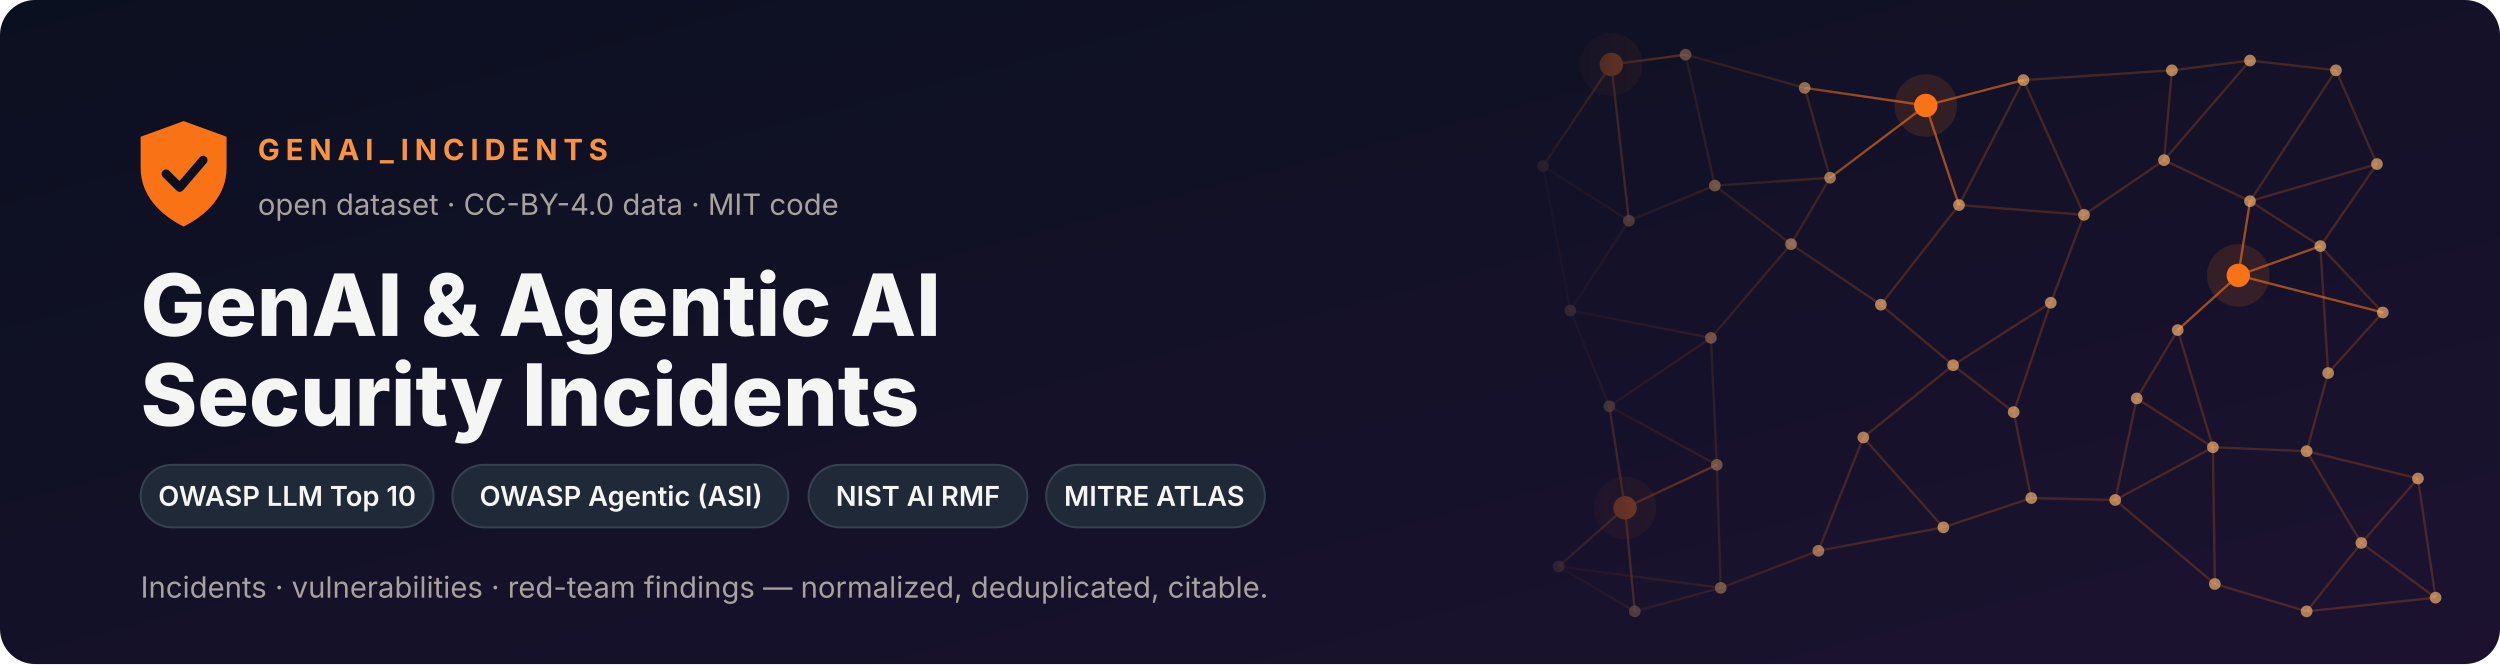
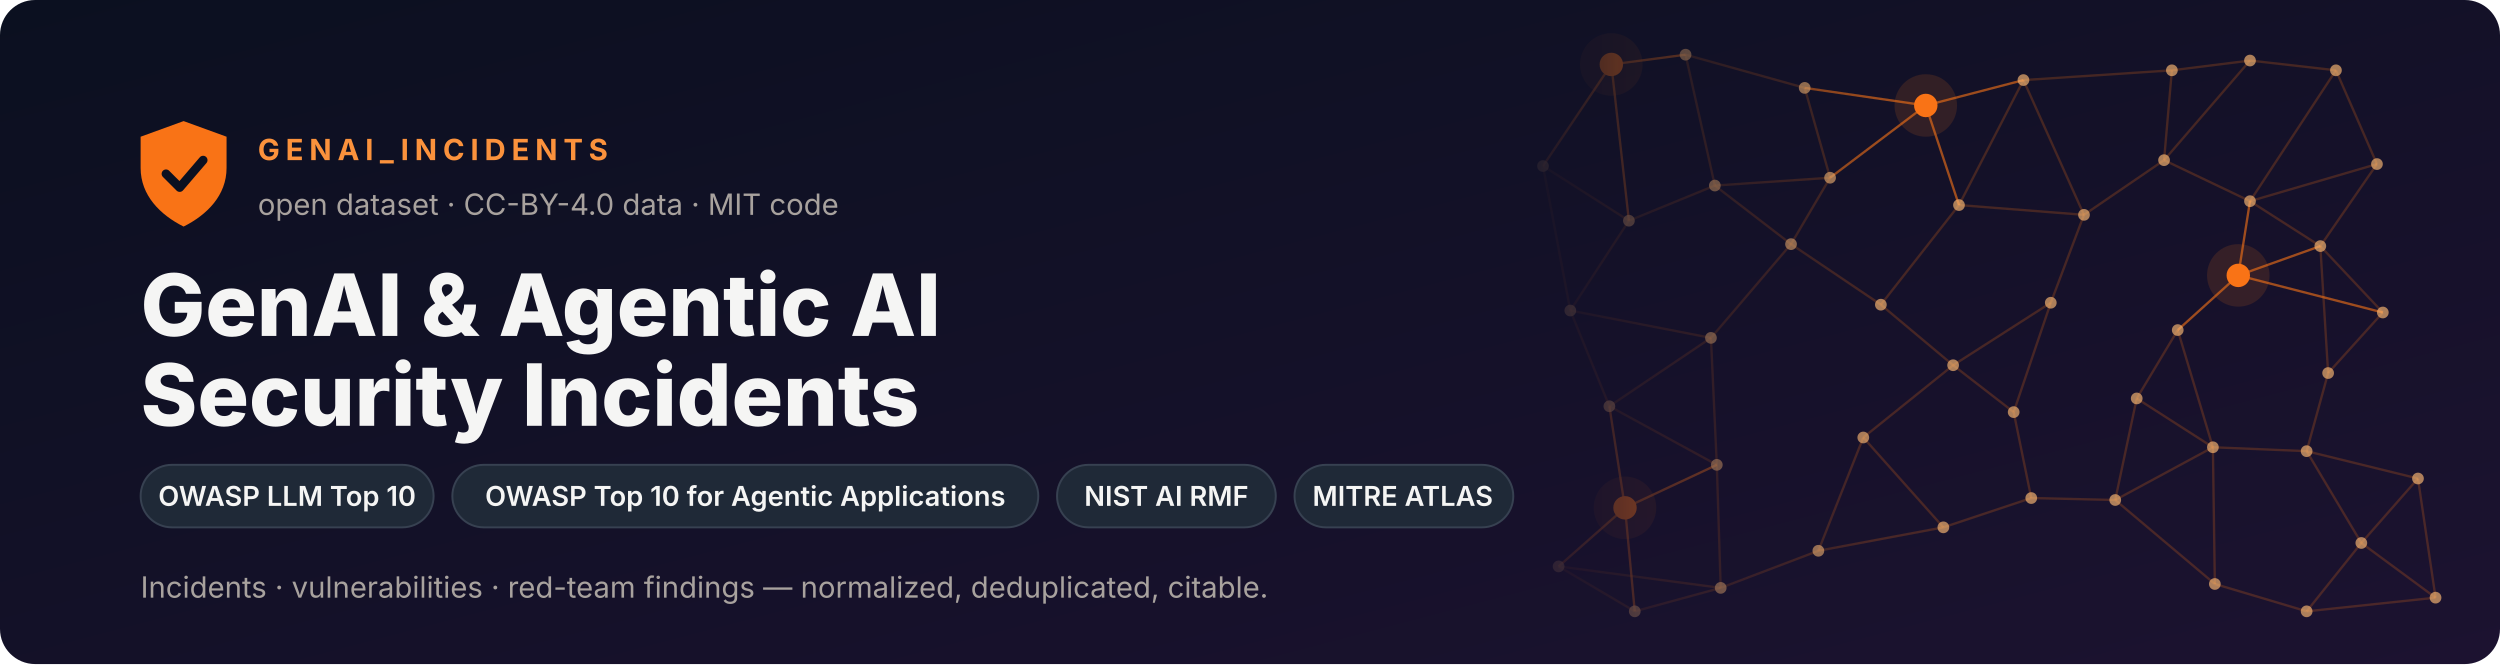
<svg xmlns="http://www.w3.org/2000/svg" viewBox="0 0 1280 340" width="1280" height="340" role="img" aria-label="GenAI and Agentic AI Security Incidents: one queryable index of AI security incidents, vulnerabilities, and red-team findings" font-family="Inter,Segoe UI,system-ui,-apple-system,Roboto,Helvetica,Arial,sans-serif">
  <defs>
    <linearGradient id="bg" x1="0" y1="0" x2="1" y2="1">
      <stop offset="0" stop-color="#0b1020" />
      <stop offset="1" stop-color="#1c1230" />
    </linearGradient>
    <linearGradient id="mg" x1="0" x2="1">
      <stop offset="0.6" stop-color="#000" />
      <stop offset="0.75" stop-color="#fff" />
    </linearGradient>
    <mask id="m">
      <rect width="1280" height="340" fill="url(#mg)" />
    </mask>
  </defs>
  <rect width="1280" height="340" rx="18" fill="url(#bg)" />
  <g mask="url(#m)">
    <line x1="1000" y1="187" x2="1031" y2="211" stroke="#f97316" stroke-opacity="0.22" stroke-width="1.2" />
    <line x1="1000" y1="187" x2="1050" y2="155" stroke="#f97316" stroke-opacity="0.22" stroke-width="1.2" />
    <line x1="1000" y1="187" x2="963" y2="156" stroke="#f97316" stroke-opacity="0.22" stroke-width="1.2" />
    <line x1="1000" y1="187" x2="954" y2="224" stroke="#f97316" stroke-opacity="0.22" stroke-width="1.2" />
    <line x1="1220" y1="160" x2="1146" y2="141" stroke="#f97316" stroke-opacity="0.6" stroke-width="1.2" />
    <line x1="1220" y1="160" x2="1192" y2="191" stroke="#f97316" stroke-opacity="0.22" stroke-width="1.2" />
    <line x1="1220" y1="160" x2="1188" y2="126" stroke="#f97316" stroke-opacity="0.22" stroke-width="1.2" />
    <line x1="876" y1="173" x2="804" y2="159" stroke="#f97316" stroke-opacity="0.22" stroke-width="1.2" />
    <line x1="876" y1="173" x2="824" y2="208" stroke="#f97316" stroke-opacity="0.22" stroke-width="1.2" />
    <line x1="876" y1="173" x2="879" y2="238" stroke="#f97316" stroke-opacity="0.22" stroke-width="1.2" />
    <line x1="876" y1="173" x2="917" y2="125" stroke="#f97316" stroke-opacity="0.22" stroke-width="1.2" />
    <line x1="1083" y1="256" x2="1094" y2="204" stroke="#f97316" stroke-opacity="0.22" stroke-width="1.2" />
    <line x1="1083" y1="256" x2="1134" y2="299" stroke="#f97316" stroke-opacity="0.22" stroke-width="1.2" />
    <line x1="1083" y1="256" x2="1133" y2="229" stroke="#f97316" stroke-opacity="0.22" stroke-width="1.2" />
    <line x1="1083" y1="256" x2="1040" y2="255" stroke="#f97316" stroke-opacity="0.22" stroke-width="1.2" />
    <line x1="834" y1="113" x2="878" y2="95" stroke="#f97316" stroke-opacity="0.22" stroke-width="1.2" />
    <line x1="834" y1="113" x2="804" y2="159" stroke="#f97316" stroke-opacity="0.22" stroke-width="1.2" />
    <line x1="834" y1="113" x2="790" y2="85" stroke="#f97316" stroke-opacity="0.22" stroke-width="1.2" />
    <line x1="834" y1="113" x2="825" y2="33" stroke="#f97316" stroke-opacity="0.6" stroke-width="1.2" />
    <line x1="832" y1="260" x2="824" y2="208" stroke="#f97316" stroke-opacity="0.6" stroke-width="1.2" />
    <line x1="832" y1="260" x2="879" y2="238" stroke="#f97316" stroke-opacity="0.6" stroke-width="1.2" />
    <line x1="832" y1="260" x2="837" y2="313" stroke="#f97316" stroke-opacity="0.6" stroke-width="1.2" />
    <line x1="832" y1="260" x2="798" y2="290" stroke="#f97316" stroke-opacity="0.6" stroke-width="1.2" />
    <line x1="1112" y1="36" x2="1036" y2="41" stroke="#f97316" stroke-opacity="0.22" stroke-width="1.2" />
    <line x1="1112" y1="36" x2="1108" y2="82" stroke="#f97316" stroke-opacity="0.22" stroke-width="1.2" />
    <line x1="1112" y1="36" x2="1152" y2="31" stroke="#f97316" stroke-opacity="0.22" stroke-width="1.2" />
    <line x1="1247" y1="306" x2="1238" y2="245" stroke="#f97316" stroke-opacity="0.22" stroke-width="1.2" />
    <line x1="1247" y1="306" x2="1209" y2="278" stroke="#f97316" stroke-opacity="0.22" stroke-width="1.2" />
    <line x1="1247" y1="306" x2="1181" y2="313" stroke="#f97316" stroke-opacity="0.22" stroke-width="1.2" />
    <line x1="1094" y1="204" x2="1133" y2="229" stroke="#f97316" stroke-opacity="0.22" stroke-width="1.2" />
    <line x1="1094" y1="204" x2="1115" y2="169" stroke="#f97316" stroke-opacity="0.22" stroke-width="1.2" />
    <line x1="863" y1="28" x2="878" y2="95" stroke="#f97316" stroke-opacity="0.22" stroke-width="1.2" />
    <line x1="863" y1="28" x2="924" y2="45" stroke="#f97316" stroke-opacity="0.22" stroke-width="1.2" />
    <line x1="863" y1="28" x2="825" y2="33" stroke="#f97316" stroke-opacity="0.6" stroke-width="1.2" />
    <line x1="1036" y1="41" x2="1003" y2="105" stroke="#f97316" stroke-opacity="0.22" stroke-width="1.2" />
    <line x1="1036" y1="41" x2="986" y2="54" stroke="#f97316" stroke-opacity="0.6" stroke-width="1.2" />
    <line x1="1036" y1="41" x2="1067" y2="110" stroke="#f97316" stroke-opacity="0.22" stroke-width="1.2" />
    <line x1="878" y1="95" x2="937" y2="91" stroke="#f97316" stroke-opacity="0.22" stroke-width="1.2" />
    <line x1="878" y1="95" x2="917" y2="125" stroke="#f97316" stroke-opacity="0.22" stroke-width="1.2" />
    <line x1="804" y1="159" x2="790" y2="85" stroke="#f97316" stroke-opacity="0.22" stroke-width="1.2" />
    <line x1="804" y1="159" x2="824" y2="208" stroke="#f97316" stroke-opacity="0.22" stroke-width="1.2" />
    <line x1="995" y1="270" x2="931" y2="282" stroke="#f97316" stroke-opacity="0.22" stroke-width="1.2" />
    <line x1="995" y1="270" x2="954" y2="224" stroke="#f97316" stroke-opacity="0.22" stroke-width="1.2" />
    <line x1="995" y1="270" x2="1040" y2="255" stroke="#f97316" stroke-opacity="0.22" stroke-width="1.2" />
    <line x1="1031" y1="211" x2="1050" y2="155" stroke="#f97316" stroke-opacity="0.22" stroke-width="1.2" />
    <line x1="1031" y1="211" x2="1040" y2="255" stroke="#f97316" stroke-opacity="0.22" stroke-width="1.2" />
    <line x1="1003" y1="105" x2="963" y2="156" stroke="#f97316" stroke-opacity="0.22" stroke-width="1.2" />
    <line x1="1003" y1="105" x2="986" y2="54" stroke="#f97316" stroke-opacity="0.6" stroke-width="1.2" />
    <line x1="1003" y1="105" x2="1067" y2="110" stroke="#f97316" stroke-opacity="0.22" stroke-width="1.2" />
    <line x1="1181" y1="231" x2="1238" y2="245" stroke="#f97316" stroke-opacity="0.22" stroke-width="1.2" />
    <line x1="1181" y1="231" x2="1133" y2="229" stroke="#f97316" stroke-opacity="0.22" stroke-width="1.2" />
    <line x1="1181" y1="231" x2="1209" y2="278" stroke="#f97316" stroke-opacity="0.22" stroke-width="1.2" />
    <line x1="1181" y1="231" x2="1192" y2="191" stroke="#f97316" stroke-opacity="0.22" stroke-width="1.2" />
    <line x1="937" y1="91" x2="924" y2="45" stroke="#f97316" stroke-opacity="0.22" stroke-width="1.2" />
    <line x1="937" y1="91" x2="986" y2="54" stroke="#f97316" stroke-opacity="0.6" stroke-width="1.2" />
    <line x1="937" y1="91" x2="917" y2="125" stroke="#f97316" stroke-opacity="0.22" stroke-width="1.2" />
    <line x1="924" y1="45" x2="986" y2="54" stroke="#f97316" stroke-opacity="0.6" stroke-width="1.2" />
    <line x1="1146" y1="141" x2="1152" y2="103" stroke="#f97316" stroke-opacity="0.6" stroke-width="1.2" />
    <line x1="1146" y1="141" x2="1115" y2="169" stroke="#f97316" stroke-opacity="0.6" stroke-width="1.2" />
    <line x1="1146" y1="141" x2="1188" y2="126" stroke="#f97316" stroke-opacity="0.6" stroke-width="1.2" />
    <line x1="790" y1="85" x2="825" y2="33" stroke="#f97316" stroke-opacity="0.6" stroke-width="1.2" />
    <line x1="824" y1="208" x2="879" y2="238" stroke="#f97316" stroke-opacity="0.22" stroke-width="1.2" />
    <line x1="1152" y1="103" x2="1217" y2="84" stroke="#f97316" stroke-opacity="0.22" stroke-width="1.2" />
    <line x1="1152" y1="103" x2="1196" y2="36" stroke="#f97316" stroke-opacity="0.22" stroke-width="1.2" />
    <line x1="1152" y1="103" x2="1108" y2="82" stroke="#f97316" stroke-opacity="0.22" stroke-width="1.2" />
    <line x1="1152" y1="103" x2="1188" y2="126" stroke="#f97316" stroke-opacity="0.22" stroke-width="1.2" />
    <line x1="1238" y1="245" x2="1209" y2="278" stroke="#f97316" stroke-opacity="0.22" stroke-width="1.2" />
    <line x1="1050" y1="155" x2="1067" y2="110" stroke="#f97316" stroke-opacity="0.22" stroke-width="1.2" />
    <line x1="879" y1="238" x2="881" y2="301" stroke="#f97316" stroke-opacity="0.22" stroke-width="1.2" />
    <line x1="931" y1="282" x2="881" y2="301" stroke="#f97316" stroke-opacity="0.22" stroke-width="1.2" />
    <line x1="931" y1="282" x2="954" y2="224" stroke="#f97316" stroke-opacity="0.22" stroke-width="1.2" />
    <line x1="837" y1="313" x2="881" y2="301" stroke="#f97316" stroke-opacity="0.22" stroke-width="1.2" />
    <line x1="837" y1="313" x2="798" y2="290" stroke="#f97316" stroke-opacity="0.22" stroke-width="1.2" />
    <line x1="963" y1="156" x2="917" y2="125" stroke="#f97316" stroke-opacity="0.22" stroke-width="1.2" />
    <line x1="1134" y1="299" x2="1133" y2="229" stroke="#f97316" stroke-opacity="0.22" stroke-width="1.2" />
    <line x1="1134" y1="299" x2="1181" y2="313" stroke="#f97316" stroke-opacity="0.22" stroke-width="1.2" />
    <line x1="881" y1="301" x2="798" y2="290" stroke="#f97316" stroke-opacity="0.22" stroke-width="1.2" />
    <line x1="1067" y1="110" x2="1108" y2="82" stroke="#f97316" stroke-opacity="0.22" stroke-width="1.2" />
    <line x1="1217" y1="84" x2="1196" y2="36" stroke="#f97316" stroke-opacity="0.22" stroke-width="1.2" />
    <line x1="1217" y1="84" x2="1188" y2="126" stroke="#f97316" stroke-opacity="0.22" stroke-width="1.2" />
    <line x1="1133" y1="229" x2="1115" y2="169" stroke="#f97316" stroke-opacity="0.22" stroke-width="1.2" />
    <line x1="1209" y1="278" x2="1181" y2="313" stroke="#f97316" stroke-opacity="0.22" stroke-width="1.2" />
    <line x1="1192" y1="191" x2="1188" y2="126" stroke="#f97316" stroke-opacity="0.22" stroke-width="1.2" />
    <line x1="1196" y1="36" x2="1152" y2="31" stroke="#f97316" stroke-opacity="0.22" stroke-width="1.2" />
    <line x1="1108" y1="82" x2="1152" y2="31" stroke="#f97316" stroke-opacity="0.22" stroke-width="1.2" />
    <circle cx="1000" cy="187" r="3" fill="#fdba74" fill-opacity="0.65" />
    <circle cx="1220" cy="160" r="3" fill="#fdba74" fill-opacity="0.65" />
    <circle cx="876" cy="173" r="3" fill="#fdba74" fill-opacity="0.65" />
    <circle cx="1083" cy="256" r="3" fill="#fdba74" fill-opacity="0.65" />
    <circle cx="834" cy="113" r="3" fill="#fdba74" fill-opacity="0.65" />
    <circle cx="832" cy="260" r="16" fill="#f97316" fill-opacity="0.14" />
    <circle cx="832" cy="260" r="6" fill="#f97316" />
    <circle cx="1112" cy="36" r="3" fill="#fdba74" fill-opacity="0.65" />
    <circle cx="1247" cy="306" r="3" fill="#fdba74" fill-opacity="0.65" />
    <circle cx="1094" cy="204" r="3" fill="#fdba74" fill-opacity="0.65" />
    <circle cx="863" cy="28" r="3" fill="#fdba74" fill-opacity="0.65" />
    <circle cx="1036" cy="41" r="3" fill="#fdba74" fill-opacity="0.65" />
    <circle cx="878" cy="95" r="3" fill="#fdba74" fill-opacity="0.65" />
    <circle cx="804" cy="159" r="3" fill="#fdba74" fill-opacity="0.65" />
    <circle cx="995" cy="270" r="3" fill="#fdba74" fill-opacity="0.65" />
    <circle cx="1031" cy="211" r="3" fill="#fdba74" fill-opacity="0.65" />
    <circle cx="1003" cy="105" r="3" fill="#fdba74" fill-opacity="0.65" />
    <circle cx="1181" cy="231" r="3" fill="#fdba74" fill-opacity="0.65" />
    <circle cx="937" cy="91" r="3" fill="#fdba74" fill-opacity="0.65" />
    <circle cx="924" cy="45" r="3" fill="#fdba74" fill-opacity="0.65" />
    <circle cx="1146" cy="141" r="16" fill="#f97316" fill-opacity="0.14" />
    <circle cx="1146" cy="141" r="6" fill="#f97316" />
    <circle cx="790" cy="85" r="3" fill="#fdba74" fill-opacity="0.65" />
    <circle cx="824" cy="208" r="3" fill="#fdba74" fill-opacity="0.65" />
    <circle cx="1152" cy="103" r="3" fill="#fdba74" fill-opacity="0.65" />
    <circle cx="1238" cy="245" r="3" fill="#fdba74" fill-opacity="0.65" />
    <circle cx="1050" cy="155" r="3" fill="#fdba74" fill-opacity="0.65" />
    <circle cx="879" cy="238" r="3" fill="#fdba74" fill-opacity="0.65" />
    <circle cx="931" cy="282" r="3" fill="#fdba74" fill-opacity="0.65" />
    <circle cx="837" cy="313" r="3" fill="#fdba74" fill-opacity="0.65" />
    <circle cx="963" cy="156" r="3" fill="#fdba74" fill-opacity="0.65" />
    <circle cx="1134" cy="299" r="3" fill="#fdba74" fill-opacity="0.65" />
    <circle cx="881" cy="301" r="3" fill="#fdba74" fill-opacity="0.65" />
    <circle cx="986" cy="54" r="16" fill="#f97316" fill-opacity="0.14" />
    <circle cx="986" cy="54" r="6" fill="#f97316" />
    <circle cx="1067" cy="110" r="3" fill="#fdba74" fill-opacity="0.65" />
    <circle cx="1217" cy="84" r="3" fill="#fdba74" fill-opacity="0.65" />
    <circle cx="798" cy="290" r="3" fill="#fdba74" fill-opacity="0.65" />
    <circle cx="1133" cy="229" r="3" fill="#fdba74" fill-opacity="0.65" />
    <circle cx="954" cy="224" r="3" fill="#fdba74" fill-opacity="0.65" />
    <circle cx="1209" cy="278" r="3" fill="#fdba74" fill-opacity="0.65" />
    <circle cx="1192" cy="191" r="3" fill="#fdba74" fill-opacity="0.65" />
    <circle cx="1115" cy="169" r="3" fill="#fdba74" fill-opacity="0.65" />
    <circle cx="825" cy="33" r="16" fill="#f97316" fill-opacity="0.14" />
    <circle cx="825" cy="33" r="6" fill="#f97316" />
    <circle cx="1196" cy="36" r="3" fill="#fdba74" fill-opacity="0.65" />
    <circle cx="1108" cy="82" r="3" fill="#fdba74" fill-opacity="0.65" />
    <circle cx="917" cy="125" r="3" fill="#fdba74" fill-opacity="0.65" />
    <circle cx="1040" cy="255" r="3" fill="#fdba74" fill-opacity="0.65" />
    <circle cx="1188" cy="126" r="3" fill="#fdba74" fill-opacity="0.65" />
    <circle cx="1152" cy="31" r="3" fill="#fdba74" fill-opacity="0.65" />
    <circle cx="1181" cy="313" r="3" fill="#fdba74" fill-opacity="0.65" />
  </g>
  <g transform="translate(72,62)">
    <path d="M22 0 L44 8 V24 C44 38 34 48 22 54 C10 48 0 38 0 24 V8 Z" fill="#f97316" />
    <path d="M13 27 l7 7 l12 -14" fill="none" stroke="#0b1020" stroke-width="4.5" stroke-linecap="round" stroke-linejoin="round" />
  </g>
  <text x="132" y="82" font-size="15" font-weight="700" letter-spacing="3" fill="#fb923c">GENAI_INCIDENTS</text>
  <text x="132" y="110" font-size="15" fill="#a8a29e">open dataset · CC-BY-4.0 data · MIT code</text>
  <text x="72" y="172" font-size="44" font-weight="800" fill="#f5f5f4">GenAI &amp; Agentic AI</text>
  <text x="72" y="218" font-size="44" font-weight="800" fill="#f5f5f4">Security Incidents</text>
  <rect x="72" y="238" width="150" height="32" rx="16" fill="#1f2937" stroke="#374151" />
  <text x="147" y="259" text-anchor="middle" font-size="14" font-weight="600" fill="#f5f5f4">OWASP LLM Top 10</text>
-   <rect x="231.6" y="238" width="172" height="32" rx="16" fill="#1f2937" stroke="#374151" />
-   <text x="318" y="259" text-anchor="middle" font-size="14" font-weight="600" fill="#f5f5f4">OWASP Agentic (ASI)</text>
-   <rect x="414.0" y="238" width="112" height="32" rx="16" fill="#1f2937" stroke="#374151" />
-   <text x="470" y="259" text-anchor="middle" font-size="14" font-weight="600" fill="#f5f5f4">NIST AI RMF</text>
-   <rect x="535.6" y="238" width="112" height="32" rx="16" fill="#1f2937" stroke="#374151" />
-   <text x="591" y="259" text-anchor="middle" font-size="14" font-weight="600" fill="#f5f5f4">MITRE ATLAS</text>
+   <rect x="231.6" y="238" width="300" height="32" rx="16" fill="#1f2937" stroke="#374151" />
+   <text x="381.6" y="259" text-anchor="middle" font-size="14" font-weight="600" fill="#f5f5f4">OWASP Top 10 for Agentic Applications</text>
+   <rect x="541.2" y="238" width="112" height="32" rx="16" fill="#1f2937" stroke="#374151" />
+   <text x="597.2" y="259" text-anchor="middle" font-size="14" font-weight="600" fill="#f5f5f4">NIST AI RMF</text>
+   <rect x="662.8" y="238" width="112" height="32" rx="16" fill="#1f2937" stroke="#374151" />
+   <text x="718.2" y="259" text-anchor="middle" font-size="14" font-weight="600" fill="#f5f5f4">MITRE ATLAS</text>
  <text x="72" y="306" font-size="15" fill="#a8a29e">Incidents · vulnerabilities · red-team findings — normalized, deduplicated, citable.</text>
</svg>
